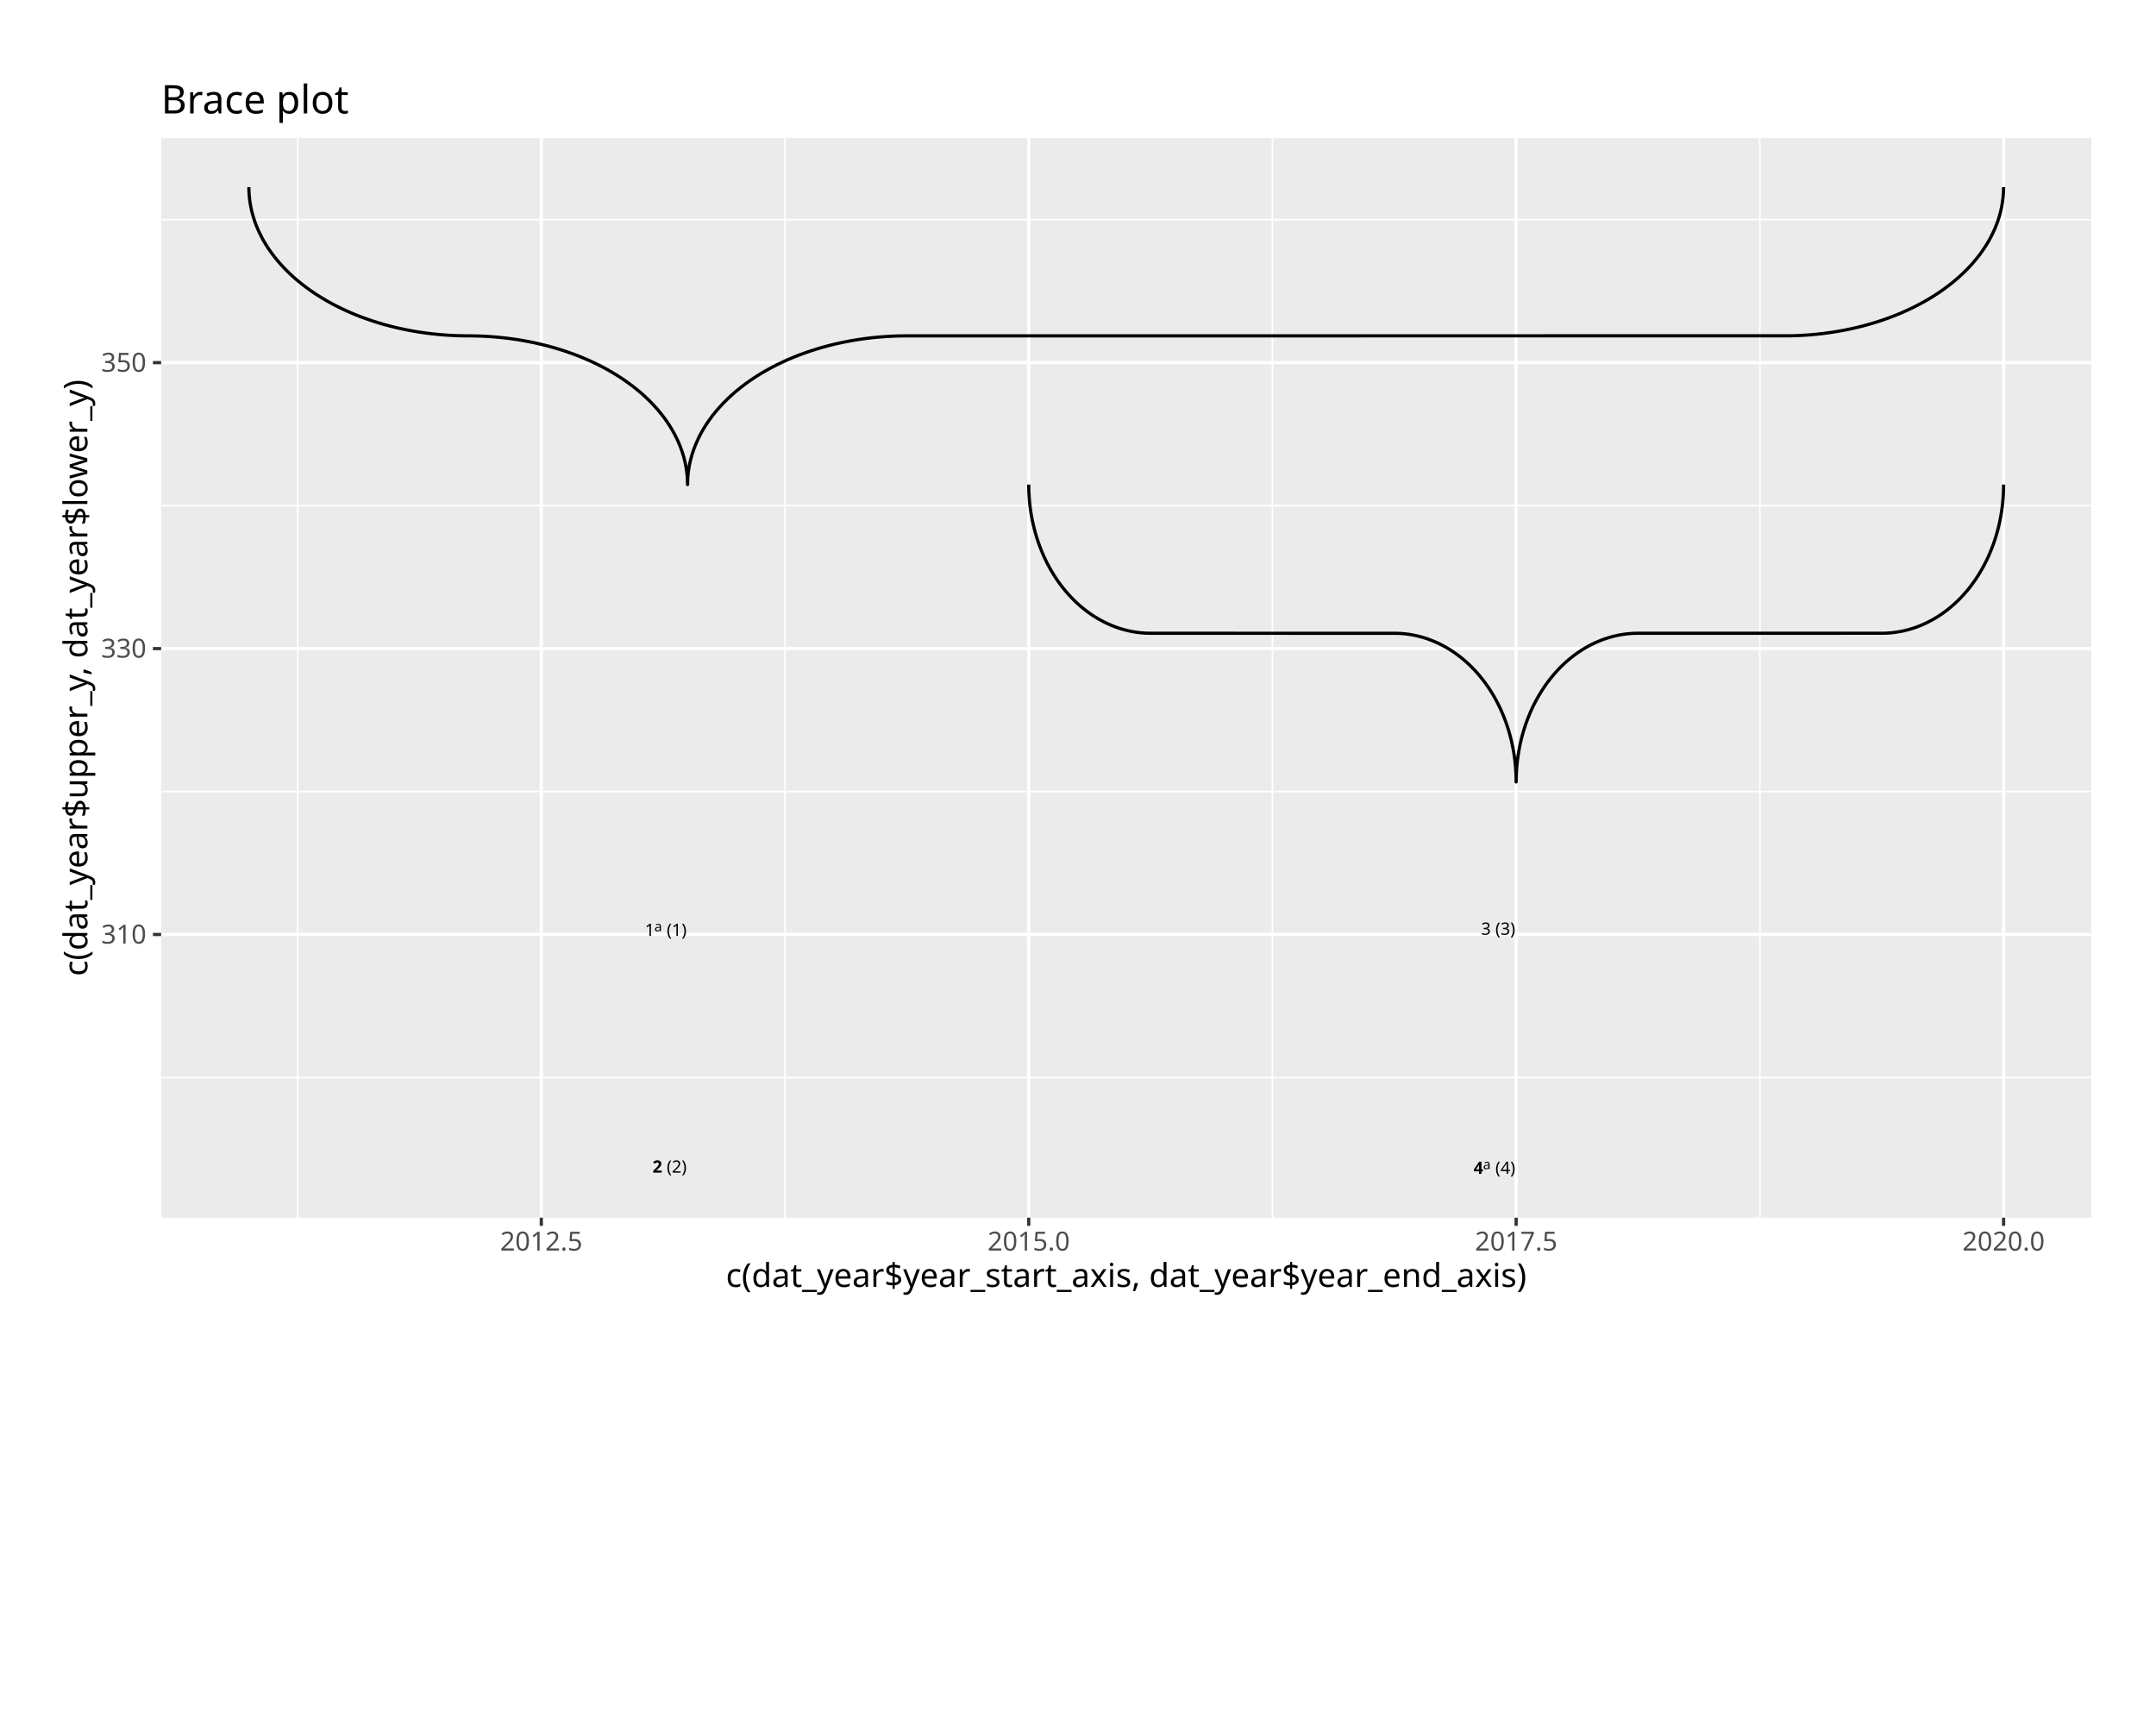
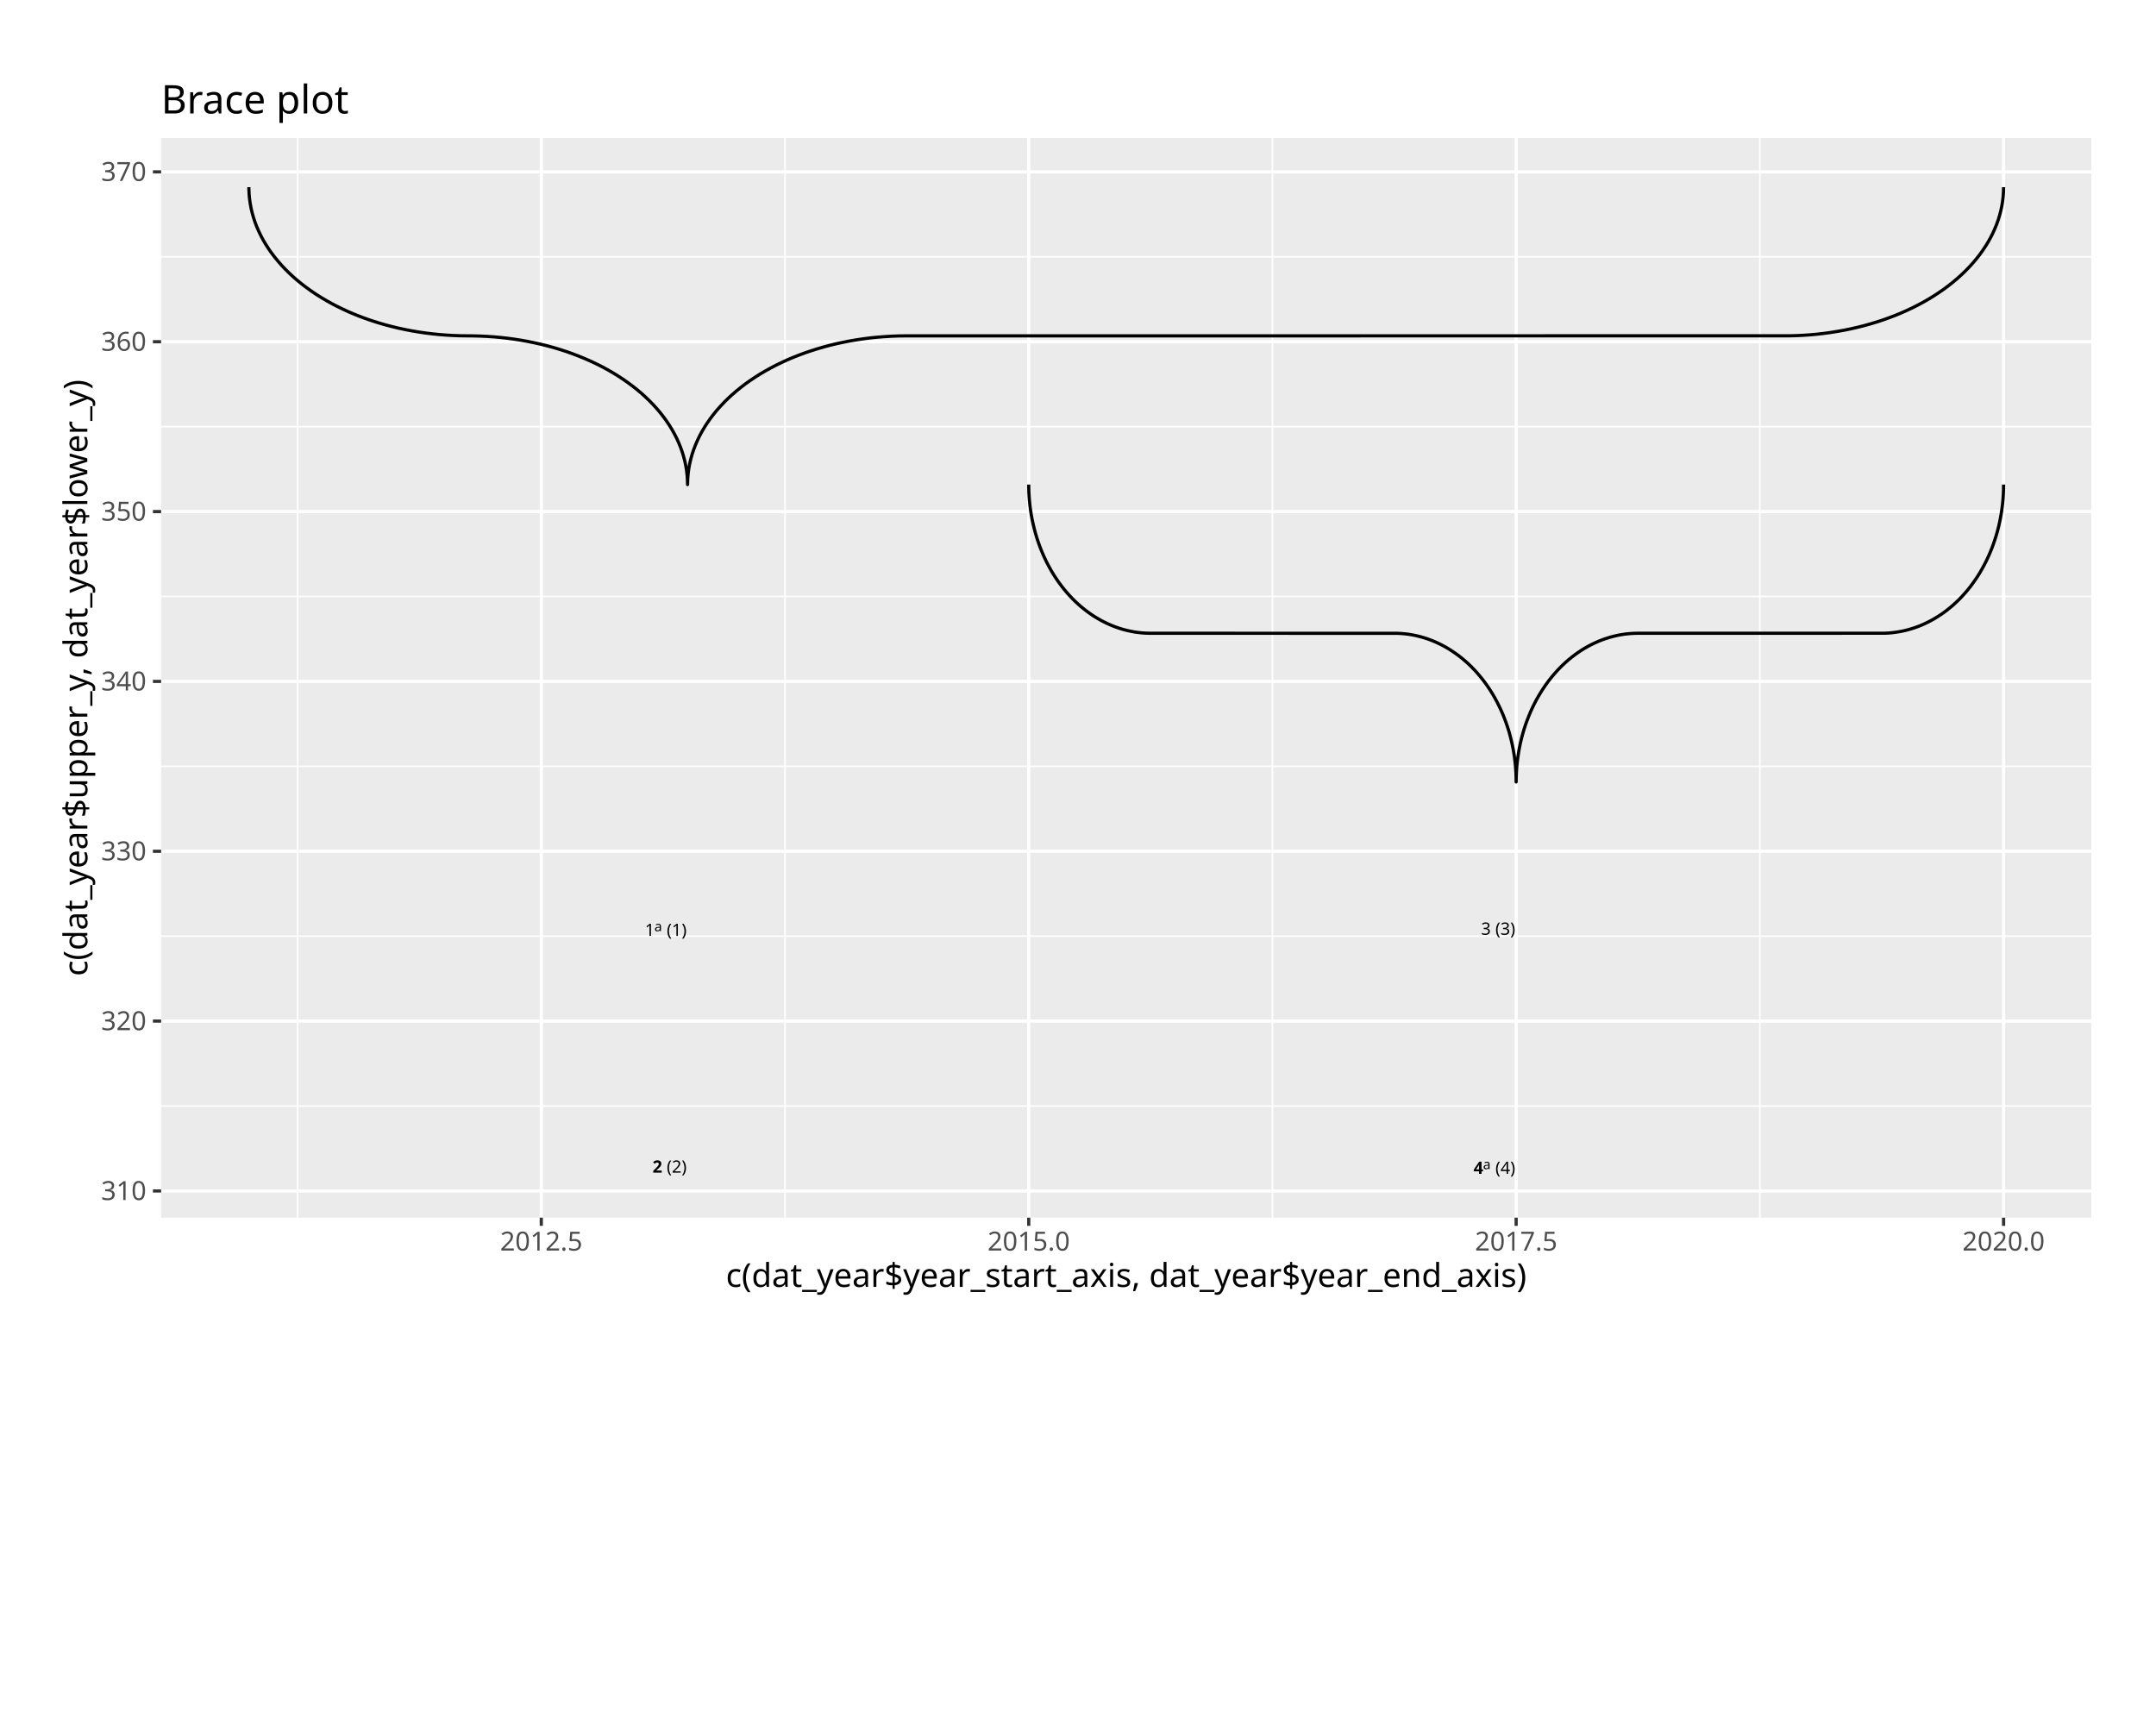
<svg xmlns="http://www.w3.org/2000/svg" class="svglite" data-engine-version="2.0" width="720.00pt" height="576.00pt" viewBox="0 0 720.00 576.00">
  <defs>
    <style type="text/css">
    .svglite line, .svglite polyline, .svglite polygon, .svglite path, .svglite rect, .svglite circle {
      fill: none;
      stroke: #000000;
      stroke-linecap: round;
      stroke-linejoin: round;
      stroke-miterlimit: 10.00;
    }
  </style>
  </defs>
  <rect width="100%" height="100%" style="stroke: none; fill: #FFFFFF;" />
  <defs>
    <clipPath id="cpMC4wMHw3MjAuMDB8MC4wMHw1NzYuMDA=">
      <rect x="0.00" y="0.00" width="720.00" height="576.00" />
    </clipPath>
  </defs>
  <g clip-path="url(#cpMC4wMHw3MjAuMDB8MC4wMHw1NzYuMDA=)">
    <rect x="-0" y="0.00" width="720.00" height="576.00" style="stroke-width: 1.07; stroke: #FFFFFF; fill: #FFFFFF;" />
  </g>
  <defs>
    <clipPath id="cpNTMuODF8Njk4LjQwfDQ2LjEwfDQwNi41OQ==">
      <rect x="53.81" y="46.10" width="644.59" height="360.49" />
    </clipPath>
  </defs>
  <g clip-path="url(#cpNTMuODF8Njk4LjQwfDQ2LjEwfDQwNi41OQ==)">
    <rect x="53.81" y="46.10" width="644.59" height="360.49" style="stroke-width: 1.07; stroke: none; fill: #EBEBEB;" />
-     <polyline points="53.81,359.78 698.40,359.78 " style="stroke-width: 0.53; stroke: #FFFFFF; stroke-linecap: butt;" />
-     <polyline points="53.81,264.30 698.40,264.30 " style="stroke-width: 0.53; stroke: #FFFFFF; stroke-linecap: butt;" />
-     <polyline points="53.81,168.83 698.40,168.83 " style="stroke-width: 0.53; stroke: #FFFFFF; stroke-linecap: butt;" />
-     <polyline points="53.81,73.35 698.40,73.35 " style="stroke-width: 0.53; stroke: #FFFFFF; stroke-linecap: butt;" />
+     <polyline points="53.81,369.32 698.40,369.32 " style="stroke-width: 0.53; stroke: #FFFFFF; stroke-linecap: butt;" />
+     <polyline points="53.81,312.60 698.40,312.60 " style="stroke-width: 0.53; stroke: #FFFFFF; stroke-linecap: butt;" />
+     <polyline points="53.81,255.89 698.40,255.89 " style="stroke-width: 0.53; stroke: #FFFFFF; stroke-linecap: butt;" />
+     <polyline points="53.81,199.17 698.40,199.17 " style="stroke-width: 0.53; stroke: #FFFFFF; stroke-linecap: butt;" />
+     <polyline points="53.81,142.46 698.40,142.46 " style="stroke-width: 0.53; stroke: #FFFFFF; stroke-linecap: butt;" />
+     <polyline points="53.81,85.74 698.40,85.74 " style="stroke-width: 0.53; stroke: #FFFFFF; stroke-linecap: butt;" />
    <polyline points="99.39,406.59 99.39,46.10 " style="stroke-width: 0.53; stroke: #FFFFFF; stroke-linecap: butt;" />
    <polyline points="262.16,406.59 262.16,46.10 " style="stroke-width: 0.53; stroke: #FFFFFF; stroke-linecap: butt;" />
    <polyline points="424.94,406.59 424.94,46.10 " style="stroke-width: 0.53; stroke: #FFFFFF; stroke-linecap: butt;" />
    <polyline points="587.71,406.59 587.71,46.10 " style="stroke-width: 0.53; stroke: #FFFFFF; stroke-linecap: butt;" />
-     <polyline points="53.81,312.04 698.40,312.04 " style="stroke-width: 1.07; stroke: #FFFFFF; stroke-linecap: butt;" />
-     <polyline points="53.81,216.57 698.40,216.57 " style="stroke-width: 1.07; stroke: #FFFFFF; stroke-linecap: butt;" />
-     <polyline points="53.81,121.09 698.40,121.09 " style="stroke-width: 1.07; stroke: #FFFFFF; stroke-linecap: butt;" />
+     <polyline points="53.81,397.68 698.40,397.68 " style="stroke-width: 1.07; stroke: #FFFFFF; stroke-linecap: butt;" />
+     <polyline points="53.81,340.96 698.40,340.96 " style="stroke-width: 1.07; stroke: #FFFFFF; stroke-linecap: butt;" />
+     <polyline points="53.81,284.25 698.40,284.25 " style="stroke-width: 1.07; stroke: #FFFFFF; stroke-linecap: butt;" />
+     <polyline points="53.81,227.53 698.40,227.53 " style="stroke-width: 1.07; stroke: #FFFFFF; stroke-linecap: butt;" />
+     <polyline points="53.81,170.82 698.40,170.82 " style="stroke-width: 1.07; stroke: #FFFFFF; stroke-linecap: butt;" />
+     <polyline points="53.81,114.10 698.40,114.10 " style="stroke-width: 1.07; stroke: #FFFFFF; stroke-linecap: butt;" />
+     <polyline points="53.81,57.39 698.40,57.39 " style="stroke-width: 1.07; stroke: #FFFFFF; stroke-linecap: butt;" />
    <polyline points="180.77,406.59 180.77,46.10 " style="stroke-width: 1.07; stroke: #FFFFFF; stroke-linecap: butt;" />
    <polyline points="343.55,406.59 343.55,46.10 " style="stroke-width: 1.07; stroke: #FFFFFF; stroke-linecap: butt;" />
    <polyline points="506.32,406.59 506.32,46.10 " style="stroke-width: 1.07; stroke: #FFFFFF; stroke-linecap: butt;" />
    <polyline points="669.10,406.59 669.10,46.10 " style="stroke-width: 1.07; stroke: #FFFFFF; stroke-linecap: butt;" />
    <polyline points="83.11,62.49 83.12,63.27 83.19,64.84 83.34,66.41 83.56,67.97 83.85,69.52 84.21,71.07 84.65,72.61 85.15,74.14 85.73,75.66 86.38,77.16 87.10,78.65 87.88,80.13 88.74,81.58 89.66,83.02 90.65,84.44 91.71,85.83 92.83,87.20 94.01,88.55 95.25,89.87 96.56,91.17 97.92,92.43 99.35,93.67 100.83,94.87 102.36,96.04 103.95,97.18 105.59,98.29 107.29,99.35 109.03,100.39 110.82,101.38 112.65,102.34 114.53,103.25 116.45,104.13 118.41,104.96 120.40,105.75 122.44,106.50 124.50,107.20 126.60,107.86 128.73,108.48 130.88,109.04 133.06,109.57 135.27,110.04 137.49,110.47 139.74,110.85 142.00,111.18 144.27,111.46 146.56,111.70 148.85,111.88 151.16,112.02 153.47,112.11 155.78,112.14 158.09,112.16 160.40,112.22 162.71,112.33 165.01,112.49 167.30,112.70 169.58,112.96 171.85,113.27 174.10,113.62 176.34,114.03 178.55,114.48 180.74,114.98 182.91,115.52 185.05,116.11 187.17,116.75 189.25,117.43 191.30,118.16 193.32,118.93 195.29,119.74 197.23,120.59 199.13,121.49 200.99,122.42 202.80,123.40 204.56,124.41 206.28,125.46 207.95,126.55 209.56,127.67 211.13,128.83 212.63,130.01 214.09,131.23 215.48,132.49 216.82,133.77 218.09,135.07 219.31,136.41 220.46,137.77 221.54,139.15 222.57,140.56 223.52,141.98 224.41,143.43 225.23,144.90 225.99,146.38 226.67,147.88 227.28,149.39 227.82,150.91 228.30,152.45 228.70,153.99 229.02,155.54 229.28,157.10 229.46,158.66 229.57,160.23 229.61,161.80 229.61,161.80 229.62,161.01 229.69,159.45 229.83,157.88 230.05,156.32 230.34,154.77 230.71,153.22 231.14,151.68 231.65,150.15 232.23,148.63 232.88,147.13 233.59,145.64 234.38,144.16 235.24,142.71 236.16,141.27 237.15,139.85 238.20,138.46 239.32,137.08 240.51,135.74 241.75,134.42 243.06,133.12 244.42,131.86 245.85,130.62 247.33,129.42 248.86,128.24 250.45,127.11 252.09,126.00 253.78,124.93 255.53,123.90 257.31,122.91 259.15,121.95 261.03,121.04 262.94,120.16 264.90,119.33 266.90,118.54 268.93,117.79 271.00,117.09 273.10,116.43 275.23,115.81 277.38,115.24 279.56,114.72 281.77,114.25 283.99,113.82 286.23,113.44 288.49,113.11 290.77,112.82 293.06,112.59 295.35,112.41 297.66,112.27 299.97,112.18 302.28,112.15 597.59,112.13 599.90,112.07 602.20,111.96 604.50,111.80 606.80,111.59 609.08,111.33 611.34,111.02 613.60,110.66 615.83,110.26 618.05,109.81 620.24,109.31 622.41,108.77 624.55,108.17 626.66,107.54 628.74,106.86 630.79,106.13 632.81,105.36 634.79,104.55 636.73,103.69 638.62,102.80 640.48,101.86 642.29,100.89 644.06,99.88 645.77,98.83 647.44,97.74 649.06,96.62 650.62,95.46 652.13,94.27 653.58,93.05 654.97,91.80 656.31,90.52 657.59,89.21 658.80,87.88 659.95,86.52 661.04,85.14 662.06,83.73 663.02,82.30 663.91,80.86 664.73,79.39 665.48,77.91 666.16,76.41 666.78,74.90 667.32,73.38 667.79,71.84 668.19,70.30 668.52,68.74 668.77,67.19 668.95,65.62 669.06,64.06 669.10,62.49 669.10,62.49 " style="stroke-width: 1.07; stroke-linecap: butt;" />
    <polyline points="343.55,161.80 343.55,162.58 343.59,164.15 343.68,165.71 343.80,167.27 343.96,168.83 344.16,170.38 344.40,171.92 344.68,173.45 345.01,174.96 345.37,176.47 345.77,177.96 346.20,179.43 346.68,180.89 347.19,182.33 347.74,183.74 348.33,185.14 348.95,186.51 349.60,187.86 350.30,189.18 351.02,190.47 351.78,191.74 352.57,192.97 353.39,194.18 354.25,195.35 355.13,196.49 356.04,197.59 356.98,198.66 357.95,199.69 358.94,200.69 359.96,201.64 361.00,202.56 362.07,203.43 363.16,204.27 364.27,205.06 365.40,205.81 366.55,206.51 367.71,207.17 368.89,207.78 370.09,208.35 371.30,208.87 372.53,209.35 373.76,209.78 375.01,210.16 376.26,210.49 377.53,210.77 378.80,211.01 380.07,211.19 381.35,211.33 382.64,211.41 383.92,211.45 466.59,211.47 467.88,211.53 469.16,211.64 470.44,211.80 471.71,212.01 472.98,212.27 474.24,212.58 475.49,212.93 476.73,213.33 477.96,213.79 479.18,214.28 480.38,214.83 481.57,215.42 482.75,216.06 483.90,216.74 485.04,217.47 486.16,218.24 487.26,219.05 488.34,219.90 489.39,220.80 490.43,221.73 491.43,222.71 492.41,223.72 493.37,224.77 494.29,225.86 495.19,226.98 496.06,228.13 496.90,229.32 497.70,230.54 498.48,231.79 499.22,233.07 499.93,234.38 500.60,235.72 501.24,237.07 501.85,238.46 502.41,239.86 502.94,241.29 503.44,242.74 503.90,244.20 504.31,245.69 504.69,247.19 505.03,248.70 505.33,250.22 505.60,251.76 505.82,253.30 506.00,254.85 506.14,256.41 506.24,257.97 506.30,259.54 506.32,261.11 506.32,261.11 506.33,260.32 506.37,258.75 506.45,257.19 506.57,255.63 506.73,254.07 506.94,252.53 507.18,250.99 507.46,249.46 507.78,247.94 508.14,246.43 508.54,244.94 508.98,243.47 509.45,242.01 509.97,240.58 510.52,239.16 511.10,237.76 511.72,236.39 512.38,235.04 513.07,233.72 513.80,232.43 514.56,231.16 515.35,229.93 516.17,228.72 517.02,227.55 517.91,226.41 518.82,225.31 519.76,224.24 520.72,223.21 521.72,222.21 522.74,221.26 523.78,220.34 524.85,219.47 525.93,218.64 527.04,217.85 528.17,217.10 529.32,216.39 530.49,215.73 531.67,215.12 532.87,214.55 534.08,214.03 535.30,213.55 536.54,213.13 537.78,212.75 539.04,212.42 540.30,212.13 541.57,211.90 542.85,211.71 544.13,211.58 545.41,211.49 546.70,211.45 629.37,211.44 630.65,211.38 631.94,211.26 633.21,211.10 634.49,210.89 635.75,210.64 637.01,210.33 638.27,209.97 639.51,209.57 640.74,209.12 641.96,208.62 643.16,208.07 644.35,207.48 645.52,206.85 646.68,206.16 647.82,205.44 648.94,204.67 650.04,203.86 651.11,203.00 652.17,202.11 653.20,201.17 654.21,200.20 655.19,199.18 656.14,198.13 657.07,197.05 657.97,195.93 658.83,194.77 659.67,193.58 660.48,192.36 661.25,191.11 661.99,189.83 662.70,188.52 663.38,187.19 664.02,185.83 664.62,184.44 665.19,183.04 665.72,181.61 666.21,180.16 666.67,178.70 667.09,177.22 667.47,175.72 667.81,174.21 668.11,172.68 668.37,171.15 668.59,169.60 668.78,168.05 668.92,166.49 669.02,164.93 669.08,163.37 669.10,161.80 669.10,161.80 " style="stroke-width: 1.07; stroke-linecap: butt;" />
    <text x="215.37" y="312.52" style="font-size: 5.69px; font-family: sans;" textLength="3.17px" lengthAdjust="spacingAndGlyphs">1</text>
    <text x="218.54" y="310.95" style="font-size: 4.55px; font-family: sans;" textLength="2.53px" lengthAdjust="spacingAndGlyphs">a</text>
    <text x="222.65" y="312.52" style="font-size: 5.69px; font-family: sans;" textLength="6.95px" lengthAdjust="spacingAndGlyphs">(1)</text>
    <text x="217.91" y="391.57" style="font-size: 5.69px; font-weight: bold; font-family: sans;" textLength="3.17px" lengthAdjust="spacingAndGlyphs">2</text>
    <text x="222.65" y="391.57" style="font-size: 5.69px; font-family: sans;" textLength="6.95px" lengthAdjust="spacingAndGlyphs">(2)</text>
    <text x="494.62" y="312.13" style="font-size: 5.69px; font-family: sans;" textLength="3.17px" lengthAdjust="spacingAndGlyphs">3</text>
    <text x="499.37" y="312.13" style="font-size: 5.69px; font-family: sans;" textLength="6.95px" lengthAdjust="spacingAndGlyphs">(3)</text>
    <text x="492.09" y="391.97" style="font-size: 5.69px; font-weight: bold; font-family: sans;" textLength="3.17px" lengthAdjust="spacingAndGlyphs">4</text>
    <text x="495.26" y="390.40" style="font-size: 4.55px; font-family: sans;" textLength="2.53px" lengthAdjust="spacingAndGlyphs">a</text>
    <text x="499.37" y="391.97" style="font-size: 5.69px; font-family: sans;" textLength="6.95px" lengthAdjust="spacingAndGlyphs">(4)</text>
  </g>
  <g clip-path="url(#cpMC4wMHw3MjAuMDB8MC4wMHw1NzYuMDA=)">
-     <text x="48.88" y="315.07" text-anchor="end" style="font-size: 8.80px; fill: #4D4D4D; font-family: sans;" textLength="14.68px" lengthAdjust="spacingAndGlyphs">310</text>
-     <text x="48.88" y="219.59" text-anchor="end" style="font-size: 8.80px; fill: #4D4D4D; font-family: sans;" textLength="14.68px" lengthAdjust="spacingAndGlyphs">330</text>
-     <text x="48.88" y="124.12" text-anchor="end" style="font-size: 8.80px; fill: #4D4D4D; font-family: sans;" textLength="14.68px" lengthAdjust="spacingAndGlyphs">350</text>
-     <polyline points="51.07,312.04 53.81,312.04 " style="stroke-width: 1.07; stroke: #333333; stroke-linecap: butt;" />
-     <polyline points="51.07,216.57 53.81,216.57 " style="stroke-width: 1.07; stroke: #333333; stroke-linecap: butt;" />
-     <polyline points="51.07,121.09 53.81,121.09 " style="stroke-width: 1.07; stroke: #333333; stroke-linecap: butt;" />
+     <text x="48.88" y="400.70" text-anchor="end" style="font-size: 8.80px; fill: #4D4D4D; font-family: sans;" textLength="14.68px" lengthAdjust="spacingAndGlyphs">310</text>
+     <text x="48.88" y="343.99" text-anchor="end" style="font-size: 8.80px; fill: #4D4D4D; font-family: sans;" textLength="14.68px" lengthAdjust="spacingAndGlyphs">320</text>
+     <text x="48.88" y="287.27" text-anchor="end" style="font-size: 8.80px; fill: #4D4D4D; font-family: sans;" textLength="14.68px" lengthAdjust="spacingAndGlyphs">330</text>
+     <text x="48.88" y="230.56" text-anchor="end" style="font-size: 8.80px; fill: #4D4D4D; font-family: sans;" textLength="14.68px" lengthAdjust="spacingAndGlyphs">340</text>
+     <text x="48.88" y="173.84" text-anchor="end" style="font-size: 8.80px; fill: #4D4D4D; font-family: sans;" textLength="14.68px" lengthAdjust="spacingAndGlyphs">350</text>
+     <text x="48.88" y="117.13" text-anchor="end" style="font-size: 8.80px; fill: #4D4D4D; font-family: sans;" textLength="14.68px" lengthAdjust="spacingAndGlyphs">360</text>
+     <text x="48.88" y="60.41" text-anchor="end" style="font-size: 8.80px; fill: #4D4D4D; font-family: sans;" textLength="14.68px" lengthAdjust="spacingAndGlyphs">370</text>
+     <polyline points="51.07,397.68 53.81,397.68 " style="stroke-width: 1.07; stroke: #333333; stroke-linecap: butt;" />
+     <polyline points="51.07,340.96 53.81,340.96 " style="stroke-width: 1.07; stroke: #333333; stroke-linecap: butt;" />
+     <polyline points="51.07,284.25 53.81,284.25 " style="stroke-width: 1.07; stroke: #333333; stroke-linecap: butt;" />
+     <polyline points="51.07,227.53 53.81,227.53 " style="stroke-width: 1.07; stroke: #333333; stroke-linecap: butt;" />
+     <polyline points="51.07,170.82 53.81,170.82 " style="stroke-width: 1.07; stroke: #333333; stroke-linecap: butt;" />
+     <polyline points="51.07,114.10 53.81,114.10 " style="stroke-width: 1.07; stroke: #333333; stroke-linecap: butt;" />
+     <polyline points="51.07,57.39 53.81,57.39 " style="stroke-width: 1.07; stroke: #333333; stroke-linecap: butt;" />
    <polyline points="180.77,409.33 180.77,406.59 " style="stroke-width: 1.07; stroke: #333333; stroke-linecap: butt;" />
    <polyline points="343.55,409.33 343.55,406.59 " style="stroke-width: 1.07; stroke: #333333; stroke-linecap: butt;" />
    <polyline points="506.32,409.33 506.32,406.59 " style="stroke-width: 1.07; stroke: #333333; stroke-linecap: butt;" />
    <polyline points="669.10,409.33 669.10,406.59 " style="stroke-width: 1.07; stroke: #333333; stroke-linecap: butt;" />
    <text x="180.77" y="417.58" text-anchor="middle" style="font-size: 8.80px; fill: #4D4D4D; font-family: sans;" textLength="26.92px" lengthAdjust="spacingAndGlyphs">2012.5</text>
    <text x="343.55" y="417.58" text-anchor="middle" style="font-size: 8.80px; fill: #4D4D4D; font-family: sans;" textLength="26.92px" lengthAdjust="spacingAndGlyphs">2015.0</text>
    <text x="506.32" y="417.58" text-anchor="middle" style="font-size: 8.80px; fill: #4D4D4D; font-family: sans;" textLength="26.92px" lengthAdjust="spacingAndGlyphs">2017.5</text>
    <text x="669.10" y="417.58" text-anchor="middle" style="font-size: 8.80px; fill: #4D4D4D; font-family: sans;" textLength="26.92px" lengthAdjust="spacingAndGlyphs">2020.0</text>
    <text x="376.10" y="429.72" text-anchor="middle" style="font-size: 11.00px; font-family: sans;" textLength="262.98px" lengthAdjust="spacingAndGlyphs">c(dat_year$year_start_axis, dat_year$year_end_axis)</text>
    <text transform="translate(29.17,226.35) rotate(-90)" text-anchor="middle" style="font-size: 11.00px; font-family: sans;" textLength="194.48px" lengthAdjust="spacingAndGlyphs">c(dat_year$upper_y, dat_year$lower_y)</text>
    <text x="53.81" y="37.88" style="font-size: 13.20px; font-family: sans;" textLength="59.44px" lengthAdjust="spacingAndGlyphs">Brace plot</text>
  </g>
</svg>
